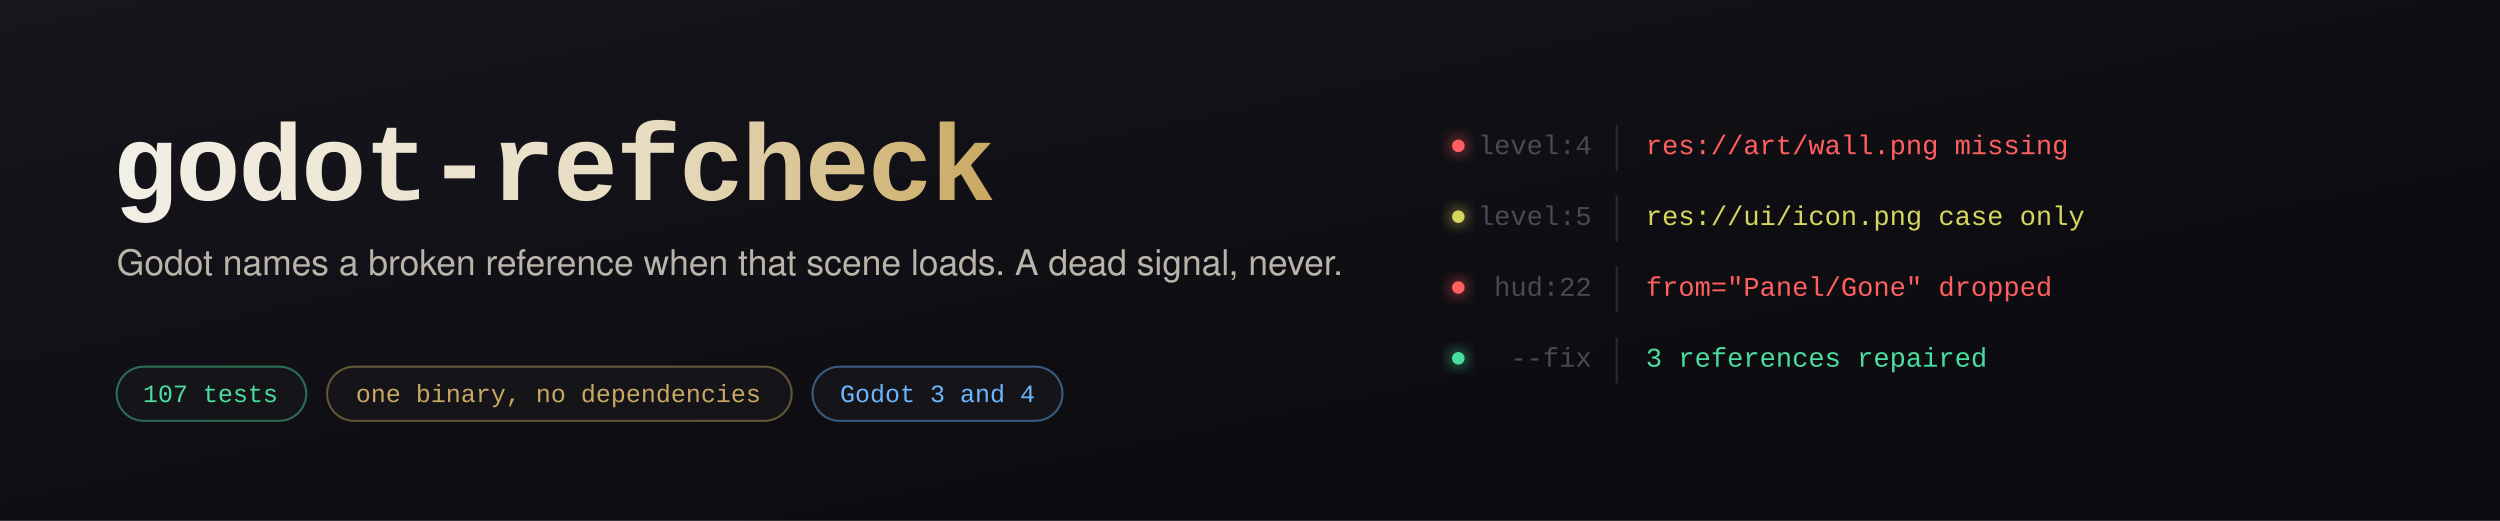
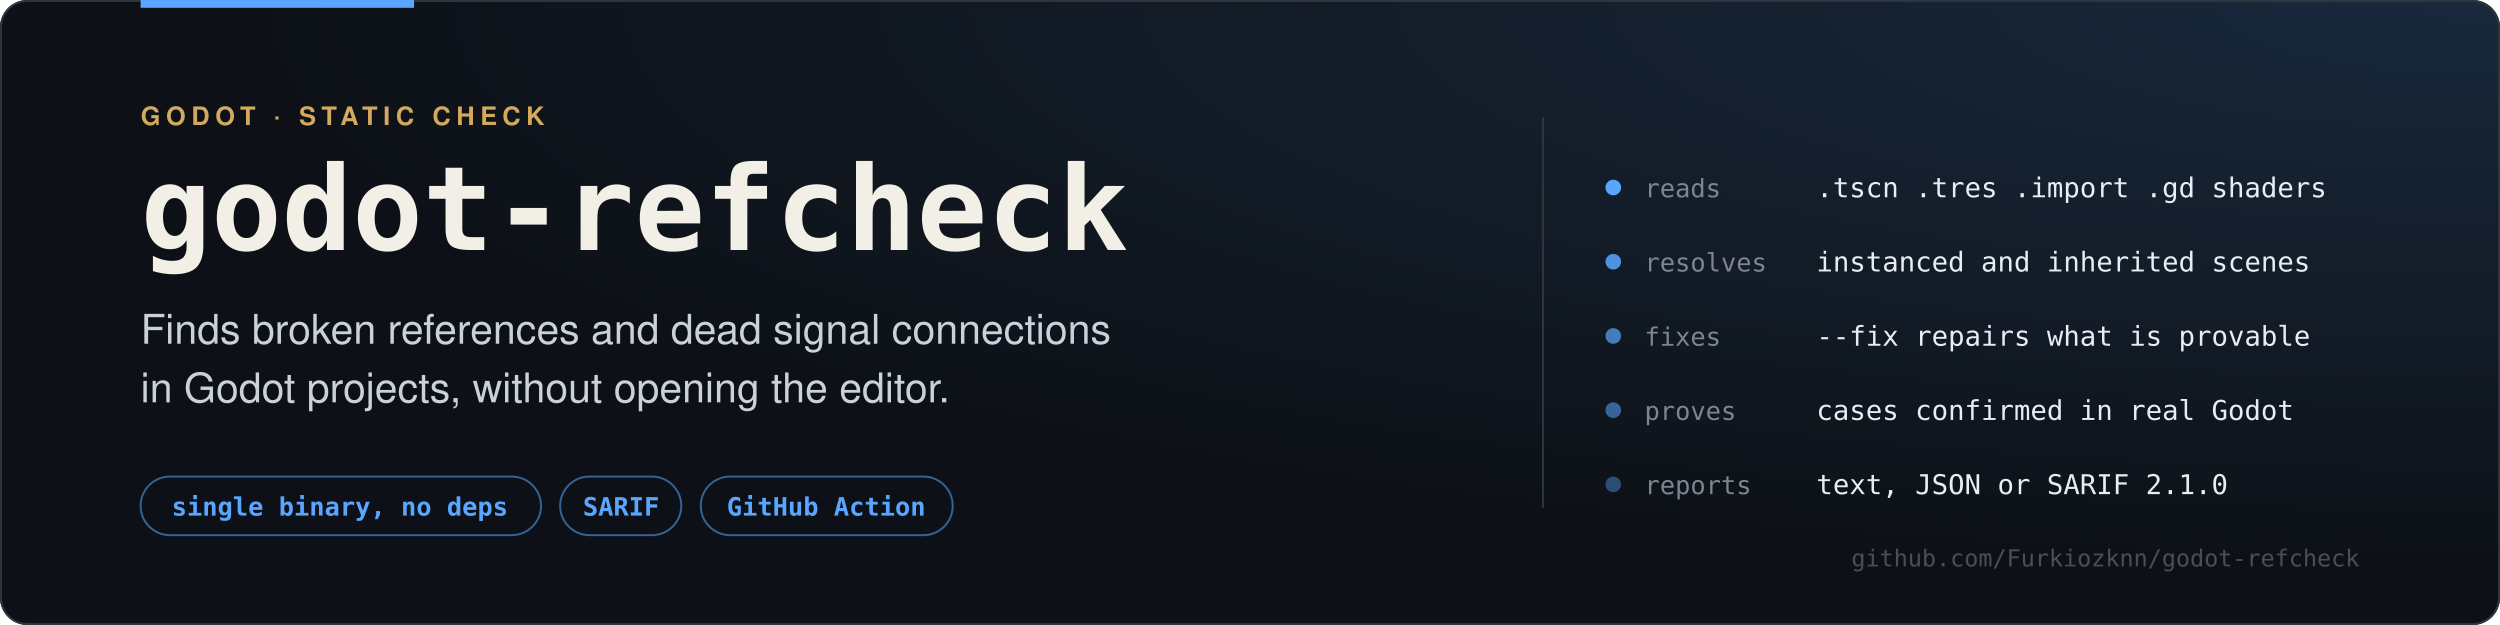
- <svg xmlns="http://www.w3.org/2000/svg" viewBox="0 0 1200 250" width="1200" height="250" role="img" aria-label="godot-refcheck - finds broken resource references and dead signal connections in Godot projects, and repairs what can be proved">
+ <svg xmlns="http://www.w3.org/2000/svg" width="1280" height="320" viewBox="0 0 1280 320" role="img" aria-labelledby="t d">
  <defs>
-     <linearGradient id="bg" x1="0%" y1="0%" x2="100%" y2="100%">
-       <stop offset="0%" stop-color="#17161d" />
-       <stop offset="58%" stop-color="#0e0d12" />
-       <stop offset="100%" stop-color="#0b0b0f" />
-     </linearGradient>
-     <linearGradient id="name" x1="0%" y1="0%" x2="100%" y2="0%">
-       <stop offset="0%" stop-color="#f2efe6" />
-       <stop offset="62%" stop-color="#e7dcc0" />
-       <stop offset="100%" stop-color="#c9a961" />
-     </linearGradient>
-     <linearGradient id="hair" x1="0%" y1="0%" x2="100%" y2="0%">
-       <stop offset="0%" stop-color="#c9a961" stop-opacity="0.5" />
-       <stop offset="100%" stop-color="#c9a961" stop-opacity="0" />
-     </linearGradient>
-     <filter id="glow" x="-80%" y="-80%" width="260%" height="260%">
-       <feGaussianBlur stdDeviation="3.5" result="b" />
-       <feMerge>
-         <feMergeNode in="b" />
-         <feMergeNode in="SourceGraphic" />
-       </feMerge>
-     </filter>
+     <radialGradient id="g" cx="1" cy="0" r="0.9">
+       <stop offset="0" stop-color="#58a6ff" stop-opacity=".16" />
+       <stop offset="1" stop-color="#58a6ff" stop-opacity="0" />
+     </radialGradient>
+     <style>.u{font:700 13px/1 -apple-system,BlinkMacSystemFont,'Segoe UI',Helvetica,Arial,'DejaVu Sans',sans-serif;letter-spacing:.22em;fill:#d4a95c}.n{font:700 60px/1 ui-monospace,SFMono-Regular,'SF Mono',Menlo,Consolas,'DejaVu Sans Mono',monospace;fill:#f2efe6}
+ .p{font:400 21px/1 -apple-system,BlinkMacSystemFont,'Segoe UI',Helvetica,Arial,'DejaVu Sans',sans-serif;fill:#c9d1d9}.c{fill:none;stroke:#58a6ff;stroke-opacity:.55}.ct{font:600 13px/1 ui-monospace,SFMono-Regular,'SF Mono',Menlo,Consolas,'DejaVu Sans Mono',monospace;fill:#58a6ff}
+ .k{font:400 13px/1 ui-monospace,SFMono-Regular,'SF Mono',Menlo,Consolas,'DejaVu Sans Mono',monospace;fill:#7d8590}.d{font:500 14px/1 ui-monospace,SFMono-Regular,'SF Mono',Menlo,Consolas,'DejaVu Sans Mono',monospace;fill:#e6edf3}.f{font:400 12px/1 ui-monospace,SFMono-Regular,'SF Mono',Menlo,Consolas,'DejaVu Sans Mono',monospace;fill:#484f58}</style>
  </defs>
-   <rect width="1200" height="250" fill="url(#bg)" />
-   <text x="54" y="96" font-family="'Cascadia Code','JetBrains Mono','SFMono-Regular',Consolas,'Liberation Mono',Menlo,monospace" font-weight="700" font-size="52" fill="url(#name)" letter-spacing="-1">godot-refcheck</text>
-   <text x="56" y="132" font-family="'Segoe UI',Verdana,Helvetica,sans-serif" font-size="17" fill="#c7c2b6" opacity="0.92">Godot names a broken reference when that scene loads. A dead signal, never.</text>
-   <line x1="56" y1="152" x2="330" y2="152" stroke="url(#hair)" stroke-width="1.5" />
-   <rect x="56" y="176" width="91" height="26" rx="13" fill="#141419" stroke="#4ade9e" stroke-opacity="0.45" />
-   <text x="101" y="193" text-anchor="middle" font-family="'Cascadia Code','JetBrains Mono','SFMono-Regular',Consolas,'Liberation Mono',Menlo,monospace" font-size="12" fill="#4ade9e">107 tests</text>
-   <rect x="157" y="176" width="223" height="26" rx="13" fill="#141419" stroke="#c9a961" stroke-opacity="0.45" />
-   <text x="268" y="193" text-anchor="middle" font-family="'Cascadia Code','JetBrains Mono','SFMono-Regular',Consolas,'Liberation Mono',Menlo,monospace" font-size="12" fill="#c9a961">one binary, no dependencies</text>
-   <rect x="390" y="176" width="120" height="26" rx="13" fill="#141419" stroke="#6cb6ff" stroke-opacity="0.45" />
-   <text x="450" y="193" text-anchor="middle" font-family="'Cascadia Code','JetBrains Mono','SFMono-Regular',Consolas,'Liberation Mono',Menlo,monospace" font-size="12" fill="#6cb6ff">Godot 3 and 4</text>
-   <text x="764" y="74" font-family="'Cascadia Code','JetBrains Mono','SFMono-Regular',Consolas,'Liberation Mono',Menlo,monospace" font-size="13" fill="#4a4a55" text-anchor="end">level:4</text>
-   <line x1="776" y1="60" x2="776" y2="82" stroke="#2a2a33" />
-   <text x="790" y="74" font-family="'Cascadia Code','JetBrains Mono','SFMono-Regular',Consolas,'Liberation Mono',Menlo,monospace" font-size="13" fill="#ff5f5f">res://art/wall.png  missing</text>
-   <circle cx="700" cy="70" r="3" fill="#ff5f5f" filter="url(#glow)" />
-   <text x="764" y="108" font-family="'Cascadia Code','JetBrains Mono','SFMono-Regular',Consolas,'Liberation Mono',Menlo,monospace" font-size="13" fill="#4a4a55" text-anchor="end">level:5</text>
-   <line x1="776" y1="94" x2="776" y2="116" stroke="#2a2a33" />
-   <text x="790" y="108" font-family="'Cascadia Code','JetBrains Mono','SFMono-Regular',Consolas,'Liberation Mono',Menlo,monospace" font-size="13" fill="#d7d75f">res://ui/icon.png  case only</text>
-   <circle cx="700" cy="104" r="3" fill="#d7d75f" filter="url(#glow)" />
-   <text x="764" y="142" font-family="'Cascadia Code','JetBrains Mono','SFMono-Regular',Consolas,'Liberation Mono',Menlo,monospace" font-size="13" fill="#4a4a55" text-anchor="end">hud:22</text>
-   <line x1="776" y1="128" x2="776" y2="150" stroke="#2a2a33" />
-   <text x="790" y="142" font-family="'Cascadia Code','JetBrains Mono','SFMono-Regular',Consolas,'Liberation Mono',Menlo,monospace" font-size="13" fill="#ff5f5f">from="Panel/Gone"  dropped</text>
-   <circle cx="700" cy="138" r="3" fill="#ff5f5f" filter="url(#glow)" />
-   <text x="764" y="176" font-family="'Cascadia Code','JetBrains Mono','SFMono-Regular',Consolas,'Liberation Mono',Menlo,monospace" font-size="13" fill="#4a4a55" text-anchor="end">--fix</text>
-   <line x1="776" y1="162" x2="776" y2="184" stroke="#2a2a33" />
-   <text x="790" y="176" font-family="'Cascadia Code','JetBrains Mono','SFMono-Regular',Consolas,'Liberation Mono',Menlo,monospace" font-size="13" fill="#4ade9e">3 references repaired</text>
-   <circle cx="700" cy="172" r="3" fill="#4ade9e" filter="url(#glow)" />
+   <rect width="1280" height="320" rx="14" fill="#0d1117" />
+   <rect width="1280" height="320" rx="14" fill="url(#g)" />
+   <rect x="0.5" y="0.5" width="1279" height="319" rx="13.5" fill="none" stroke="#30363d" />
+   <rect x="72" y="0" width="140" height="4" fill="#58a6ff" />
+   <text x="72" y="64" class="u">GODOT · STATIC CHECK</text>
+   <text x="72" y="128" class="n">godot-refcheck</text>
+   <text x="72" y="176" class="p">Finds broken references and dead signal connections</text>
+   <text x="72" y="206" class="p">in Godot projects, without opening the editor.</text>
+   <rect x="72" y="244" width="205" height="30" rx="15" class="c" />
+   <text x="174" y="264" class="ct" text-anchor="middle">single binary, no deps</text>
+   <rect x="286.8" y="244" width="62" height="30" rx="15" class="c" />
+   <text x="318" y="264" class="ct" text-anchor="middle">SARIF</text>
+   <rect x="358.8" y="244" width="129" height="30" rx="15" class="c" />
+   <text x="423" y="264" class="ct" text-anchor="middle">GitHub Action</text>
+   <line x1="790" y1="60" x2="790" y2="260" stroke="#30363d" />
+   <circle cx="826" cy="96" r="4" fill="#58a6ff" opacity="1.00" />
+   <text x="842" y="101" class="k">reads</text>
+   <text x="930" y="101" class="d">.tscn .tres .import .gd shaders</text>
+   <circle cx="826" cy="134" r="4" fill="#58a6ff" opacity="0.85" />
+   <text x="842" y="139" class="k">resolves</text>
+   <text x="930" y="139" class="d">instanced and inherited scenes</text>
+   <circle cx="826" cy="172" r="4" fill="#58a6ff" opacity="0.70" />
+   <text x="842" y="177" class="k">fixes</text>
+   <text x="930" y="177" class="d">--fix repairs what is provable</text>
+   <circle cx="826" cy="210" r="4" fill="#58a6ff" opacity="0.55" />
+   <text x="842" y="215" class="k">proves</text>
+   <text x="930" y="215" class="d">cases confirmed in real Godot</text>
+   <circle cx="826" cy="248" r="4" fill="#58a6ff" opacity="0.40" />
+   <text x="842" y="253" class="k">reports</text>
+   <text x="930" y="253" class="d">text, JSON or SARIF 2.1.0</text>
+   <text x="1208" y="290" class="f" text-anchor="end">github.com/Furkiozknn/godot-refcheck</text>
</svg>
